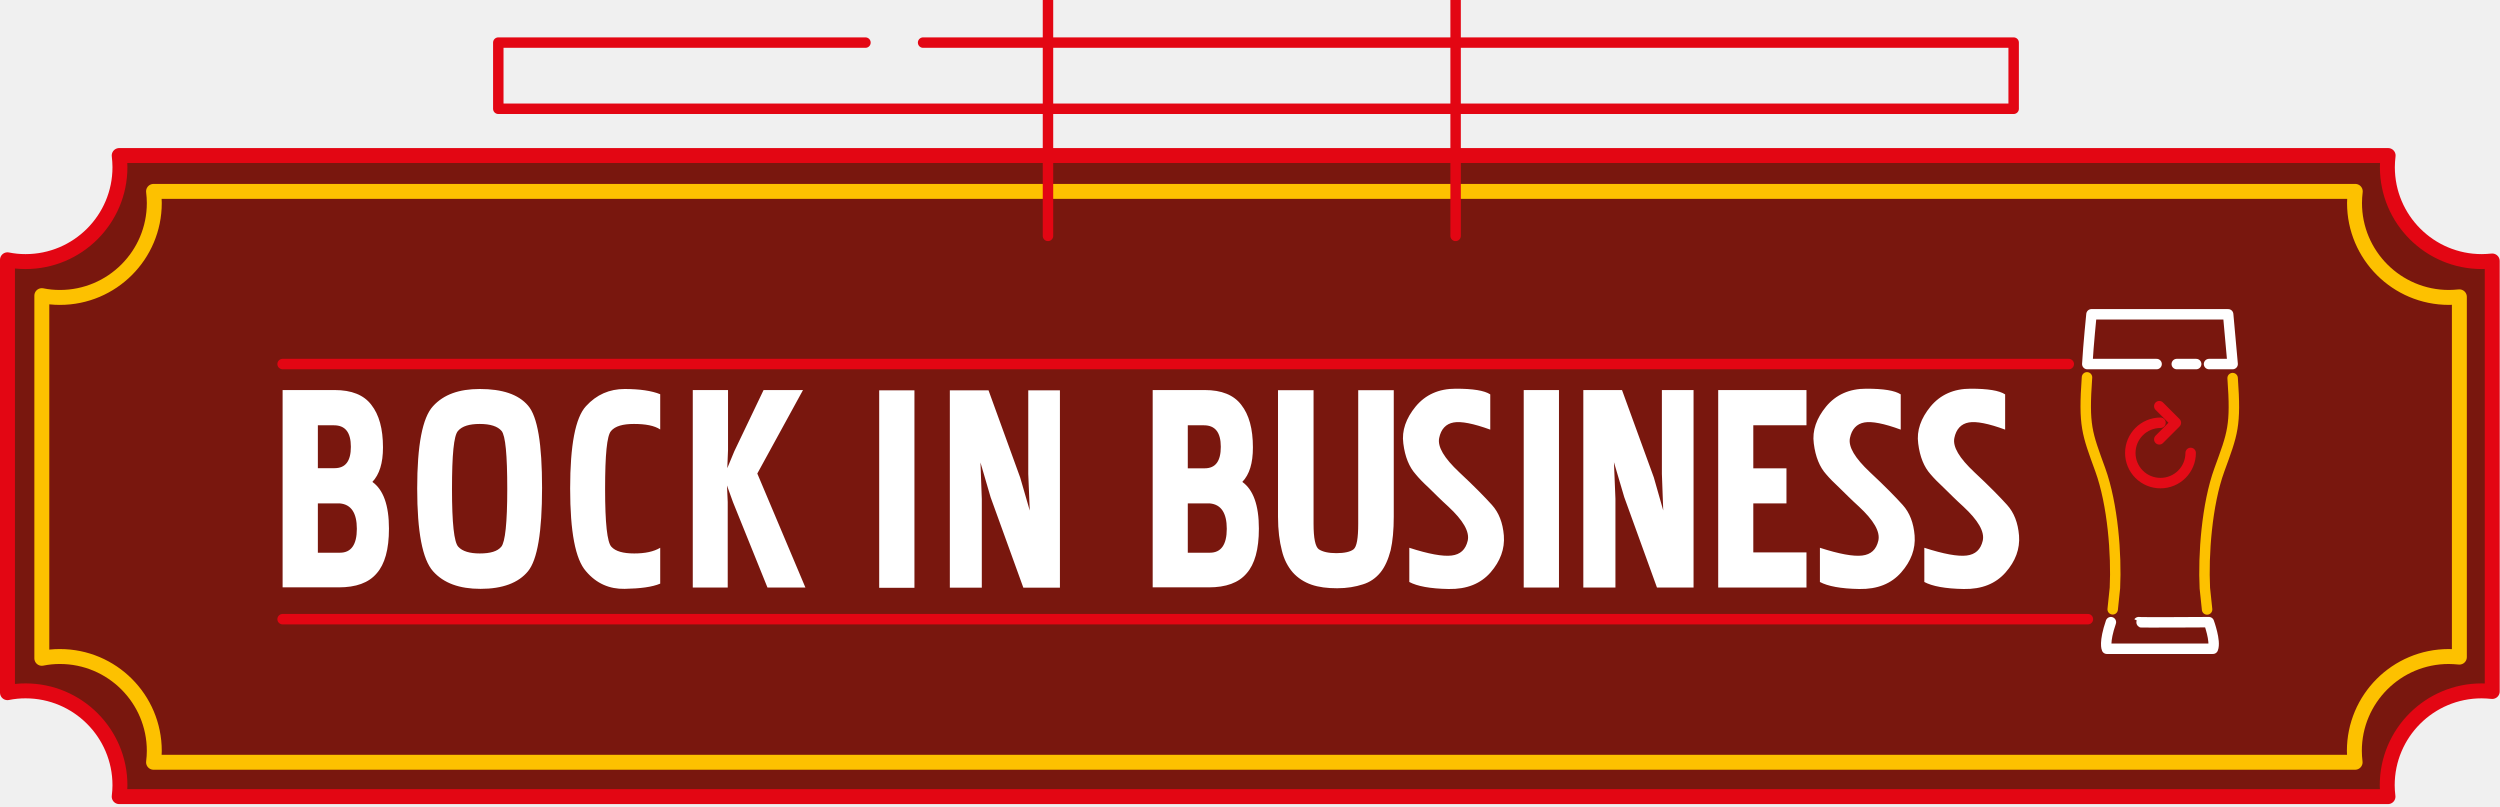
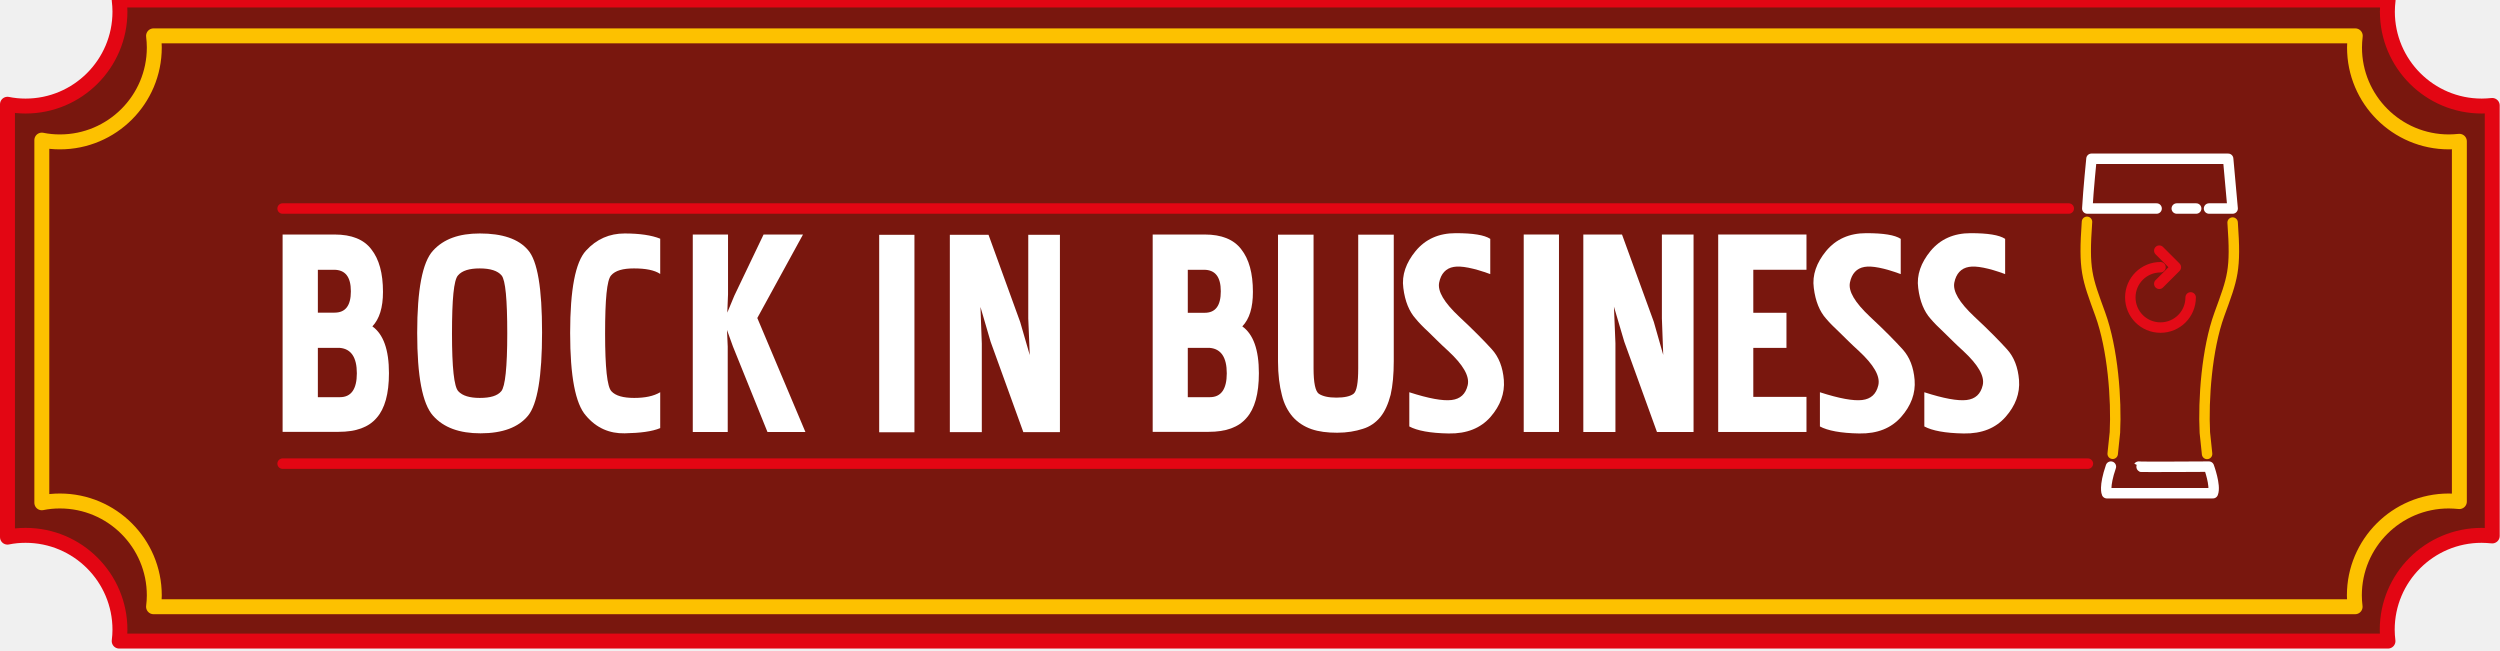
- <svg xmlns="http://www.w3.org/2000/svg" fill="none" viewBox="0 0 496 160">
-   <g clip-path="url(#prefix__prefix__clip0)">
-     <path d="M492.385 51.898c-10.343 0-18.73-8.387-18.73-18.73 0-.8.06-1.54.148-2.31H23.649c.088.77.148 1.54.148 2.31 0 10.343-8.387 18.73-18.73 18.73-1.215 0-2.43-.118-3.585-.355v85.882a17.736 17.736 0 013.586-.356c10.342 0 18.729 8.387 18.729 18.729 0 .771-.06 1.512-.148 2.253h450.125a18.736 18.736 0 01-.148-2.253c0-10.342 8.386-18.729 18.729-18.729.711 0 1.422.059 2.104.119V51.78c-.652.059-1.363.118-2.074.118z" fill="#79170E" stroke="#E30613" stroke-width="2.963" stroke-miterlimit="10" stroke-linecap="round" stroke-linejoin="round" />
-     <path d="M485.865 59.01c-10.343 0-18.729-8.386-18.729-18.728 0-.8.059-1.541.148-2.312H30.464c.09.77.149 1.541.149 2.312 0 10.342-8.387 18.729-18.73 18.729-1.214 0-2.43-.119-3.585-.356v71.954a17.736 17.736 0 013.586-.356c10.342 0 18.729 8.387 18.729 18.729 0 .771-.06 1.512-.148 2.253h436.789a18.736 18.736 0 01-.148-2.253c0-10.342 8.387-18.729 18.729-18.729.711 0 1.423.059 2.104.119v-71.48c-.652.06-1.363.119-2.074.119z" fill="#79170E" stroke="#FDC100" stroke-width="2.963" stroke-miterlimit="10" stroke-linecap="round" stroke-linejoin="round" />
-     <path d="M410.444 72.228H56.069m358.168 50.616H56.069" stroke="#E30613" stroke-width="2.074" stroke-miterlimit="10" stroke-linecap="round" stroke-linejoin="round" />
-     <path d="M437.886 120.918l-.445-4.238c-.326-6.579.386-16.595 2.875-23.44 2.667-7.32 3.319-8.713 2.637-18.226m-28.894-.149c-.681 9.632-.029 10.995 2.638 18.345 2.489 6.875 3.23 16.862 2.904 23.441l-.444 4.238" stroke="#FDC100" stroke-width="2.074" stroke-miterlimit="10" stroke-linecap="round" stroke-linejoin="round" />
-     <path d="M418.801 123.437c-1.393 4.06-.8 5.275-.8 5.275h21.041c.592-1.482-.8-5.275-.8-5.275s-13.988.089-13.929 0m13.959-51.209h4.682l-.889-9.869h-27.116s-.622 6.164-.829 9.869h13.75m7.852 0h-3.852" stroke="#fff" stroke-width="2.074" stroke-miterlimit="10" stroke-linecap="round" stroke-linejoin="round" />
-     <path d="M434.626 89.861a5.97 5.97 0 01-5.986 5.986 5.97 5.97 0 01-5.986-5.986 5.988 5.988 0 015.986-5.986" stroke="#E30B17" stroke-width="2.074" stroke-miterlimit="10" stroke-linecap="round" stroke-linejoin="round" />
-     <path d="M428.403 80.585l3.289 3.29-3.289 3.289" stroke="#E30B17" stroke-width="2.074" stroke-miterlimit="10" stroke-linecap="round" stroke-linejoin="round" />
-     <path d="M73.672 80.32c1.541 1.955 2.312 4.74 2.312 8.445 0 3.142-.711 5.364-2.104 6.846 2.163 1.541 3.29 4.593 3.29 9.276 0 4.119-.83 7.053-2.43 8.861-1.601 1.896-4.12 2.785-7.558 2.785H56.07V77.385h10.313c3.379 0 5.809.978 7.29 2.934zm-4.06 8.327c0-2.875-1.126-4.268-3.348-4.268h-3.2v8.506h3.318c2.163 0 3.23-1.393 3.23-4.238zm1.186 16.269c0-3.141-1.126-4.83-3.349-5.038h-4.386v9.78h4.386c2.223 0 3.349-1.6 3.349-4.742zm33.962-24.45c1.896 2.164 2.785 7.617 2.785 16.33 0 8.742-.918 14.254-2.785 16.536-1.897 2.311-5.038 3.497-9.424 3.497-4.179 0-7.32-1.127-9.424-3.497-2.104-2.371-3.142-7.824-3.142-16.418s1.038-14.047 3.142-16.329c2.104-2.311 5.156-3.408 9.275-3.408 4.475 0 7.676 1.067 9.573 3.29zm-13.9 5.038c-.829.92-1.185 4.742-1.185 11.528 0 6.787.415 10.55 1.245 11.44.83.918 2.311 1.333 4.267 1.333 2.105 0 3.497-.415 4.268-1.333.77-.919 1.185-4.742 1.185-11.44 0-6.786-.355-10.609-1.126-11.528-.77-.918-2.222-1.392-4.327-1.392-2.015 0-3.496.415-4.326 1.392zm34.911-1.392c-2.164 0-3.705.415-4.534 1.392-.83.92-1.186 4.742-1.186 11.528 0 6.787.415 10.55 1.245 11.44.83.918 2.371 1.333 4.534 1.333s3.853-.356 5.156-1.126v7.112c-1.6.682-3.971.978-7.053 1.038-2.993.059-5.601-1.038-7.675-3.497-2.104-2.371-3.141-7.824-3.141-16.418s1.037-14.047 3.141-16.329c2.104-2.311 4.682-3.408 7.675-3.408 2.993 0 5.364.356 7.053 1.037v6.994c-1.155-.77-2.904-1.096-5.215-1.096zm18.61 15.498v16.952h-6.934V77.384h6.994v11.884l-.148 3.615 1.392-3.348 5.809-12.15h7.823l-9.068 16.565 9.543 22.612h-7.528l-6.845-16.951-1.186-3.29.148 3.29zm37.044-22.166h-6.994v39.177h6.994V77.444zm13.365 21.574v17.573h-6.342V77.444h7.676l6.283 17.306 1.896 6.55-.296-7.26V77.443h6.282v39.147h-7.26l-6.49-17.929-2.015-6.905.266 7.26zm51.476-18.698c1.541 1.955 2.312 4.74 2.312 8.445 0 3.142-.682 5.364-2.104 6.846 2.163 1.541 3.289 4.593 3.289 9.276 0 4.119-.83 7.053-2.43 8.861-1.6 1.896-4.119 2.785-7.527 2.785h-11.113V77.385h10.342c3.319 0 5.75.978 7.231 2.934zm-4.06 8.327c0-2.875-1.126-4.268-3.348-4.268h-3.201v8.535h3.349c2.163 0 3.2-1.422 3.2-4.267zm1.186 16.269c0-3.141-1.126-4.83-3.349-5.038h-4.386v9.78h4.386c2.223 0 3.349-1.6 3.349-4.742zm16.803 11.083c-1.452-.504-2.727-1.334-3.705-2.43-.978-1.126-1.748-2.579-2.163-4.327-.474-1.808-.771-4.06-.771-6.698v-25.13h7.054v26.523c0 2.875.355 4.534 1.037 5.038.77.504 1.896.771 3.497.771 1.6 0 2.785-.267 3.408-.771.622-.504.918-2.163.918-5.038V77.414h7.053v25.071c0 2.638-.207 4.89-.622 6.698-.474 1.807-1.126 3.289-2.015 4.386-.919 1.126-2.104 1.956-3.497 2.37-1.452.475-3.141.771-5.097.771-1.956 0-3.645-.207-5.097-.711zm28.212-32.184c-1.541.267-2.519 1.334-2.874 3.082-.356 1.749.978 3.971 3.971 6.787 2.993 2.785 5.097 4.949 6.49 6.49 1.393 1.541 2.163 3.556 2.371 6.075.207 2.667-.712 5.097-2.638 7.32-1.956 2.223-4.682 3.349-8.298 3.289-3.704-.059-6.282-.563-7.823-1.392v-6.787c3.852 1.245 6.638 1.749 8.386 1.541 1.749-.207 2.786-1.185 3.201-2.934.415-1.807-.919-4.06-3.853-6.786-1.541-1.393-2.785-2.667-3.852-3.704-1.126-1.038-2.015-1.956-2.638-2.727-1.244-1.393-2.104-3.408-2.43-6.075-.355-2.578.563-5.038 2.43-7.32 1.956-2.37 4.594-3.556 7.972-3.556 3.408 0 5.66.356 6.846 1.126v6.994c-3.349-1.215-5.779-1.69-7.261-1.423zm20.893-6.43h-6.994v39.177h6.994V77.385zm11.202 21.574v17.603h-6.372V77.385h7.676l6.312 17.336 1.867 6.549-.267-7.26V77.384h6.283v39.178h-7.261l-6.49-17.93-2.044-6.934.296 7.26zm27.353-14.581v8.535h6.579v6.964h-6.579v9.721h10.55v6.964h-17.514V77.385h17.514v6.993h-10.55zm22.048-.563c-1.541.267-2.519 1.334-2.874 3.082-.356 1.749.978 3.971 3.971 6.787 2.993 2.785 5.097 4.949 6.49 6.49 1.393 1.541 2.163 3.556 2.371 6.075.207 2.667-.712 5.097-2.667 7.32-1.956 2.223-4.683 3.349-8.298 3.289-3.705-.059-6.283-.563-7.824-1.392v-6.787c3.853 1.245 6.638 1.749 8.387 1.541 1.748-.207 2.785-1.185 3.2-2.934.415-1.807-.918-4.06-3.852-6.786-1.541-1.393-2.786-2.667-3.853-3.704-1.126-1.038-2.015-1.956-2.667-2.727-1.245-1.393-2.104-3.408-2.43-6.075-.356-2.578.563-5.038 2.43-7.32 1.956-2.37 4.623-3.556 7.972-3.556 3.438 0 5.66.356 6.846 1.126v6.994c-3.29-1.215-5.75-1.69-7.202-1.423zm20.715 0c-1.541.267-2.519 1.334-2.875 3.082-.355 1.749.978 3.971 3.972 6.787 2.993 2.785 5.097 4.949 6.49 6.49 1.392 1.541 2.163 3.556 2.37 6.075.208 2.667-.711 5.097-2.667 7.32s-4.682 3.349-8.298 3.289c-3.704-.059-6.282-.563-7.823-1.392v-6.787c3.852 1.245 6.638 1.749 8.387 1.541 1.748-.207 2.785-1.185 3.2-2.934.415-1.807-.919-4.06-3.852-6.786-1.541-1.393-2.786-2.667-3.853-3.704-1.126-1.038-2.015-1.956-2.667-2.727-1.245-1.393-2.104-3.408-2.43-6.075-.356-2.578.563-5.038 2.43-7.32 1.956-2.37 4.623-3.556 7.972-3.556 3.408 0 5.66.356 6.845 1.126v6.994c-3.289-1.215-5.749-1.69-7.201-1.423z" fill="#fff" />
-     <path d="M207.919.037v46.764M288.793.037v46.764M183.144 8.453h216.365v13.129H98.862V8.453h72.843" stroke="#E30613" stroke-width="2.074" stroke-miterlimit="10" stroke-linecap="round" stroke-linejoin="round" />
+ <svg xmlns="http://www.w3.org/2000/svg" width="496" height="129" viewBox="0 0 496 129" fill="none">
+   <g clip-path="url(#clip0)">
+     <path d="M492.385 21.041C482.042 21.041 473.655 12.654 473.655 2.312C473.655 1.511 473.715 0.771 473.803 0H23.649C23.738 0.771 23.797 1.541 23.797 2.312C23.797 12.654 15.41 21.041 5.068 21.041C3.852 21.041 2.637 20.922 1.482 20.685V106.567C2.637 106.33 3.823 106.212 5.068 106.212C15.41 106.212 23.797 114.598 23.797 124.941C23.797 125.711 23.738 126.452 23.649 127.193H473.774C473.685 126.452 473.626 125.711 473.626 124.941C473.626 114.598 482.012 106.212 492.355 106.212C493.066 106.212 493.777 106.271 494.459 106.33V20.922C493.807 20.982 493.096 21.041 492.385 21.041Z" fill="#79170E" stroke="#E30613" stroke-width="2.963" stroke-miterlimit="10" stroke-linecap="round" stroke-linejoin="round" />
+     <path d="M485.865 28.153C475.522 28.153 467.136 19.767 467.136 9.424C467.136 8.624 467.195 7.883 467.284 7.113H30.465C30.554 7.883 30.613 8.654 30.613 9.424C30.613 19.767 22.226 28.153 11.884 28.153C10.668 28.153 9.453 28.035 8.298 27.798V99.751C9.453 99.514 10.639 99.396 11.884 99.396C22.226 99.396 30.613 107.782 30.613 118.125C30.613 118.896 30.554 119.636 30.465 120.377H467.254C467.165 119.636 467.106 118.896 467.106 118.125C467.106 107.782 475.493 99.396 485.835 99.396C486.546 99.396 487.258 99.455 487.939 99.514V28.035C487.287 28.094 486.576 28.153 485.865 28.153Z" fill="#79170E" stroke="#FDC100" stroke-width="2.963" stroke-miterlimit="10" stroke-linecap="round" stroke-linejoin="round" />
+     <path d="M410.444 41.371H56.069" stroke="#E30613" stroke-width="2.074" stroke-miterlimit="10" stroke-linecap="round" stroke-linejoin="round" />
+     <path d="M414.237 91.987H56.069" stroke="#E30613" stroke-width="2.074" stroke-miterlimit="10" stroke-linecap="round" stroke-linejoin="round" />
+     <path d="M437.886 90.061L437.441 85.823C437.115 79.244 437.827 69.227 440.316 62.382C442.983 55.062 443.635 53.669 442.953 44.156" stroke="#FDC100" stroke-width="2.074" stroke-miterlimit="10" stroke-linecap="round" stroke-linejoin="round" />
+     <path d="M414.059 44.008C413.378 53.639 414.03 55.003 416.697 62.352C419.186 69.227 419.927 79.214 419.601 85.793L419.157 90.031" stroke="#FDC100" stroke-width="2.074" stroke-miterlimit="10" stroke-linecap="round" stroke-linejoin="round" />
+     <path d="M418.801 92.58C417.408 96.64 418.001 97.855 418.001 97.855H439.042C439.634 96.373 438.242 92.58 438.242 92.58C438.242 92.58 424.254 92.668 424.313 92.58" stroke="white" stroke-width="2.074" stroke-miterlimit="10" stroke-linecap="round" stroke-linejoin="round" />
+     <path d="M438.272 41.37H442.954L442.065 31.502H414.949C414.949 31.502 414.327 37.666 414.12 41.37H427.87" stroke="white" stroke-width="2.074" stroke-miterlimit="10" stroke-linecap="round" stroke-linejoin="round" />
+     <path d="M435.722 41.37H431.87" stroke="white" stroke-width="2.074" stroke-miterlimit="10" stroke-linecap="round" stroke-linejoin="round" />
+     <path d="M434.626 59.004C434.626 62.323 431.959 64.99 428.64 64.99C425.321 64.99 422.654 62.323 422.654 59.004C422.654 55.684 425.35 53.017 428.64 53.017" stroke="#E30B17" stroke-width="2.074" stroke-miterlimit="10" stroke-linecap="round" stroke-linejoin="round" />
+     <path d="M428.403 49.727L431.692 53.017L428.403 56.306" stroke="#E30B17" stroke-width="2.074" stroke-miterlimit="10" stroke-linecap="round" stroke-linejoin="round" />
+     <path d="M73.672 49.462C75.213 51.418 75.984 54.203 75.984 57.908C75.984 61.049 75.273 63.272 73.88 64.754C76.043 66.295 77.169 69.347 77.169 74.029C77.169 78.149 76.34 81.082 74.739 82.89C73.139 84.787 70.62 85.676 67.182 85.676H56.069V46.528H66.382C69.761 46.528 72.191 47.506 73.672 49.462ZM69.612 57.789C69.612 54.915 68.486 53.522 66.264 53.522H63.063V62.027H66.382C68.546 62.027 69.612 60.634 69.612 57.789ZM70.798 74.059C70.798 70.918 69.672 69.228 67.449 69.021H63.063V78.8H67.449C69.672 78.8 70.798 77.2 70.798 74.059Z" fill="white" />
+     <path d="M104.76 49.609C106.656 51.772 107.545 57.225 107.545 65.938C107.545 74.68 106.627 80.192 104.76 82.474C102.863 84.786 99.722 85.971 95.336 85.971C91.157 85.971 88.016 84.845 85.912 82.474C83.808 80.103 82.77 74.651 82.77 66.056C82.77 57.462 83.808 52.01 85.912 49.728C88.016 47.416 91.068 46.32 95.187 46.32C99.662 46.32 102.863 47.386 104.76 49.609ZM90.861 54.647C90.031 55.566 89.675 59.389 89.675 66.175C89.675 72.961 90.09 76.725 90.92 77.614C91.75 78.533 93.231 78.948 95.187 78.948C97.291 78.948 98.684 78.533 99.455 77.614C100.225 76.695 100.64 72.873 100.64 66.175C100.64 59.389 100.285 55.566 99.514 54.647C98.744 53.728 97.291 53.254 95.187 53.254C93.172 53.254 91.691 53.669 90.861 54.647Z" fill="white" />
+     <path d="M125.771 53.254C123.607 53.254 122.066 53.669 121.237 54.647C120.407 55.566 120.051 59.389 120.051 66.175C120.051 72.961 120.466 76.725 121.296 77.614C122.126 78.533 123.667 78.948 125.83 78.948C127.993 78.948 129.683 78.592 130.986 77.822V84.934C129.386 85.615 127.015 85.912 123.933 85.971C120.94 86.03 118.332 84.934 116.258 82.474C114.154 80.103 113.117 74.651 113.117 66.056C113.117 57.462 114.154 52.01 116.258 49.728C118.362 47.416 120.94 46.32 123.933 46.32C126.926 46.32 129.297 46.675 130.986 47.357V54.351C129.831 53.58 128.082 53.254 125.771 53.254Z" fill="white" />
+     <path d="M144.381 68.753V85.704H137.447V46.527H144.441V58.41L144.293 62.026L145.685 58.677L151.494 46.527H159.317L150.249 63.093L159.792 85.704H152.264L145.419 68.753L144.233 65.464L144.381 68.753Z" fill="white" />
+     <path d="M181.425 46.586H174.431V85.763H181.425V46.586Z" fill="white" />
+     <path d="M194.79 68.16V85.734H188.448V46.586H196.124L202.407 63.893L204.303 70.442L204.007 63.181V46.586H210.289V85.734H203.029L196.539 67.805L194.524 60.9L194.79 68.16Z" fill="white" />
+     <path d="M246.266 49.462C247.807 51.418 248.578 54.203 248.578 57.908C248.578 61.049 247.896 63.272 246.474 64.754C248.637 66.295 249.763 69.347 249.763 74.029C249.763 78.149 248.933 81.082 247.333 82.89C245.733 84.787 243.214 85.676 239.806 85.676H228.693V46.528H239.035C242.354 46.528 244.785 47.506 246.266 49.462ZM242.206 57.789C242.206 54.915 241.08 53.522 238.858 53.522H235.657V62.057H239.006C241.169 62.057 242.206 60.634 242.206 57.789ZM243.392 74.059C243.392 70.918 242.266 69.228 240.043 69.021H235.657V78.8H240.043C242.266 78.8 243.392 77.2 243.392 74.059Z" fill="white" />
+     <path d="M260.195 85.141C258.743 84.638 257.468 83.808 256.49 82.711C255.512 81.585 254.742 80.133 254.327 78.385C253.853 76.577 253.556 74.325 253.556 71.687V46.557H260.61V73.08C260.61 75.954 260.965 77.614 261.647 78.118C262.417 78.622 263.543 78.888 265.144 78.888C266.744 78.888 267.929 78.622 268.552 78.118C269.174 77.614 269.47 75.954 269.47 73.08V46.557H276.523V71.628C276.523 74.265 276.316 76.518 275.901 78.325C275.427 80.133 274.775 81.615 273.886 82.711C272.967 83.837 271.782 84.667 270.389 85.082C268.937 85.556 267.248 85.853 265.292 85.853C263.336 85.853 261.647 85.645 260.195 85.141Z" fill="white" />
+     <path d="M288.407 52.958C286.866 53.225 285.888 54.292 285.533 56.04C285.177 57.788 286.511 60.011 289.504 62.826C292.497 65.612 294.601 67.775 295.994 69.317C297.387 70.858 298.157 72.873 298.365 75.392C298.572 78.059 297.653 80.489 295.727 82.712C293.771 84.934 291.045 86.06 287.429 86.001C283.725 85.942 281.147 85.438 279.606 84.608V77.822C283.458 79.066 286.244 79.57 287.992 79.363C289.741 79.155 290.778 78.177 291.193 76.429C291.608 74.621 290.274 72.369 287.34 69.642C285.799 68.25 284.555 66.975 283.488 65.938C282.362 64.901 281.473 63.982 280.85 63.212C279.606 61.819 278.746 59.804 278.42 57.136C278.065 54.558 278.983 52.099 280.85 49.817C282.806 47.446 285.444 46.261 288.822 46.261C292.23 46.261 294.482 46.616 295.668 47.387V54.38C292.319 53.165 289.889 52.691 288.407 52.958Z" fill="white" />
+     <path d="M309.3 46.527H302.306V85.704H309.3V46.527Z" fill="white" />
+     <path d="M320.502 68.101V85.704H314.13V46.527H321.806L328.118 63.864L329.985 70.413L329.718 63.152V46.527H336.001V85.704H328.74L322.25 67.775L320.206 60.841L320.502 68.101Z" fill="white" />
+     <path d="M347.855 53.521V62.056H354.434V69.02H347.855V78.74H358.405V85.704H340.891V46.527H358.405V53.521H347.855Z" fill="white" />
+     <path d="M369.903 52.958C368.362 53.225 367.384 54.292 367.029 56.04C366.673 57.788 368.007 60.011 371 62.826C373.993 65.612 376.097 67.775 377.49 69.317C378.883 70.858 379.653 72.873 379.861 75.392C380.068 78.059 379.149 80.489 377.194 82.712C375.238 84.934 372.511 86.06 368.896 86.001C365.191 85.942 362.613 85.438 361.072 84.608V77.822C364.925 79.066 367.71 79.57 369.459 79.363C371.207 79.155 372.244 78.177 372.659 76.429C373.074 74.621 371.741 72.369 368.807 69.642C367.266 68.25 366.021 66.975 364.954 65.938C363.828 64.901 362.939 63.982 362.287 63.212C361.042 61.819 360.183 59.804 359.857 57.136C359.501 54.558 360.42 52.099 362.287 49.817C364.243 47.446 366.91 46.261 370.259 46.261C373.697 46.261 375.919 46.616 377.105 47.387V54.38C373.815 53.165 371.355 52.691 369.903 52.958Z" fill="white" />
+     <path d="M390.618 52.958C389.077 53.225 388.099 54.292 387.743 56.04C387.388 57.788 388.721 60.011 391.715 62.826C394.708 65.612 396.812 67.775 398.205 69.317C399.597 70.858 400.368 72.873 400.575 75.392C400.783 78.059 399.864 80.489 397.908 82.712C395.952 84.934 393.226 86.06 389.61 86.001C385.906 85.942 383.328 85.438 381.787 84.608V77.822C385.639 79.066 388.425 79.57 390.174 79.363C391.922 79.155 392.959 78.177 393.374 76.429C393.789 74.621 392.455 72.369 389.522 69.642C387.981 68.25 386.736 66.975 385.669 65.938C384.543 64.901 383.654 63.982 383.002 63.212C381.757 61.819 380.898 59.804 380.572 57.136C380.216 54.558 381.135 52.099 383.002 49.817C384.958 47.446 387.625 46.261 390.974 46.261C394.382 46.261 396.634 46.616 397.819 47.387V54.38C394.53 53.165 392.07 52.691 390.618 52.958Z" fill="white" />
  </g>
  <defs>
-     <clipPath id="prefix__prefix__clip0">
-       <path fill="#fff" d="M0-1h496v160.532H0z" />
+     <clipPath id="clip0">
+       <rect width="496" height="129" fill="white" />
    </clipPath>
  </defs>
</svg>
